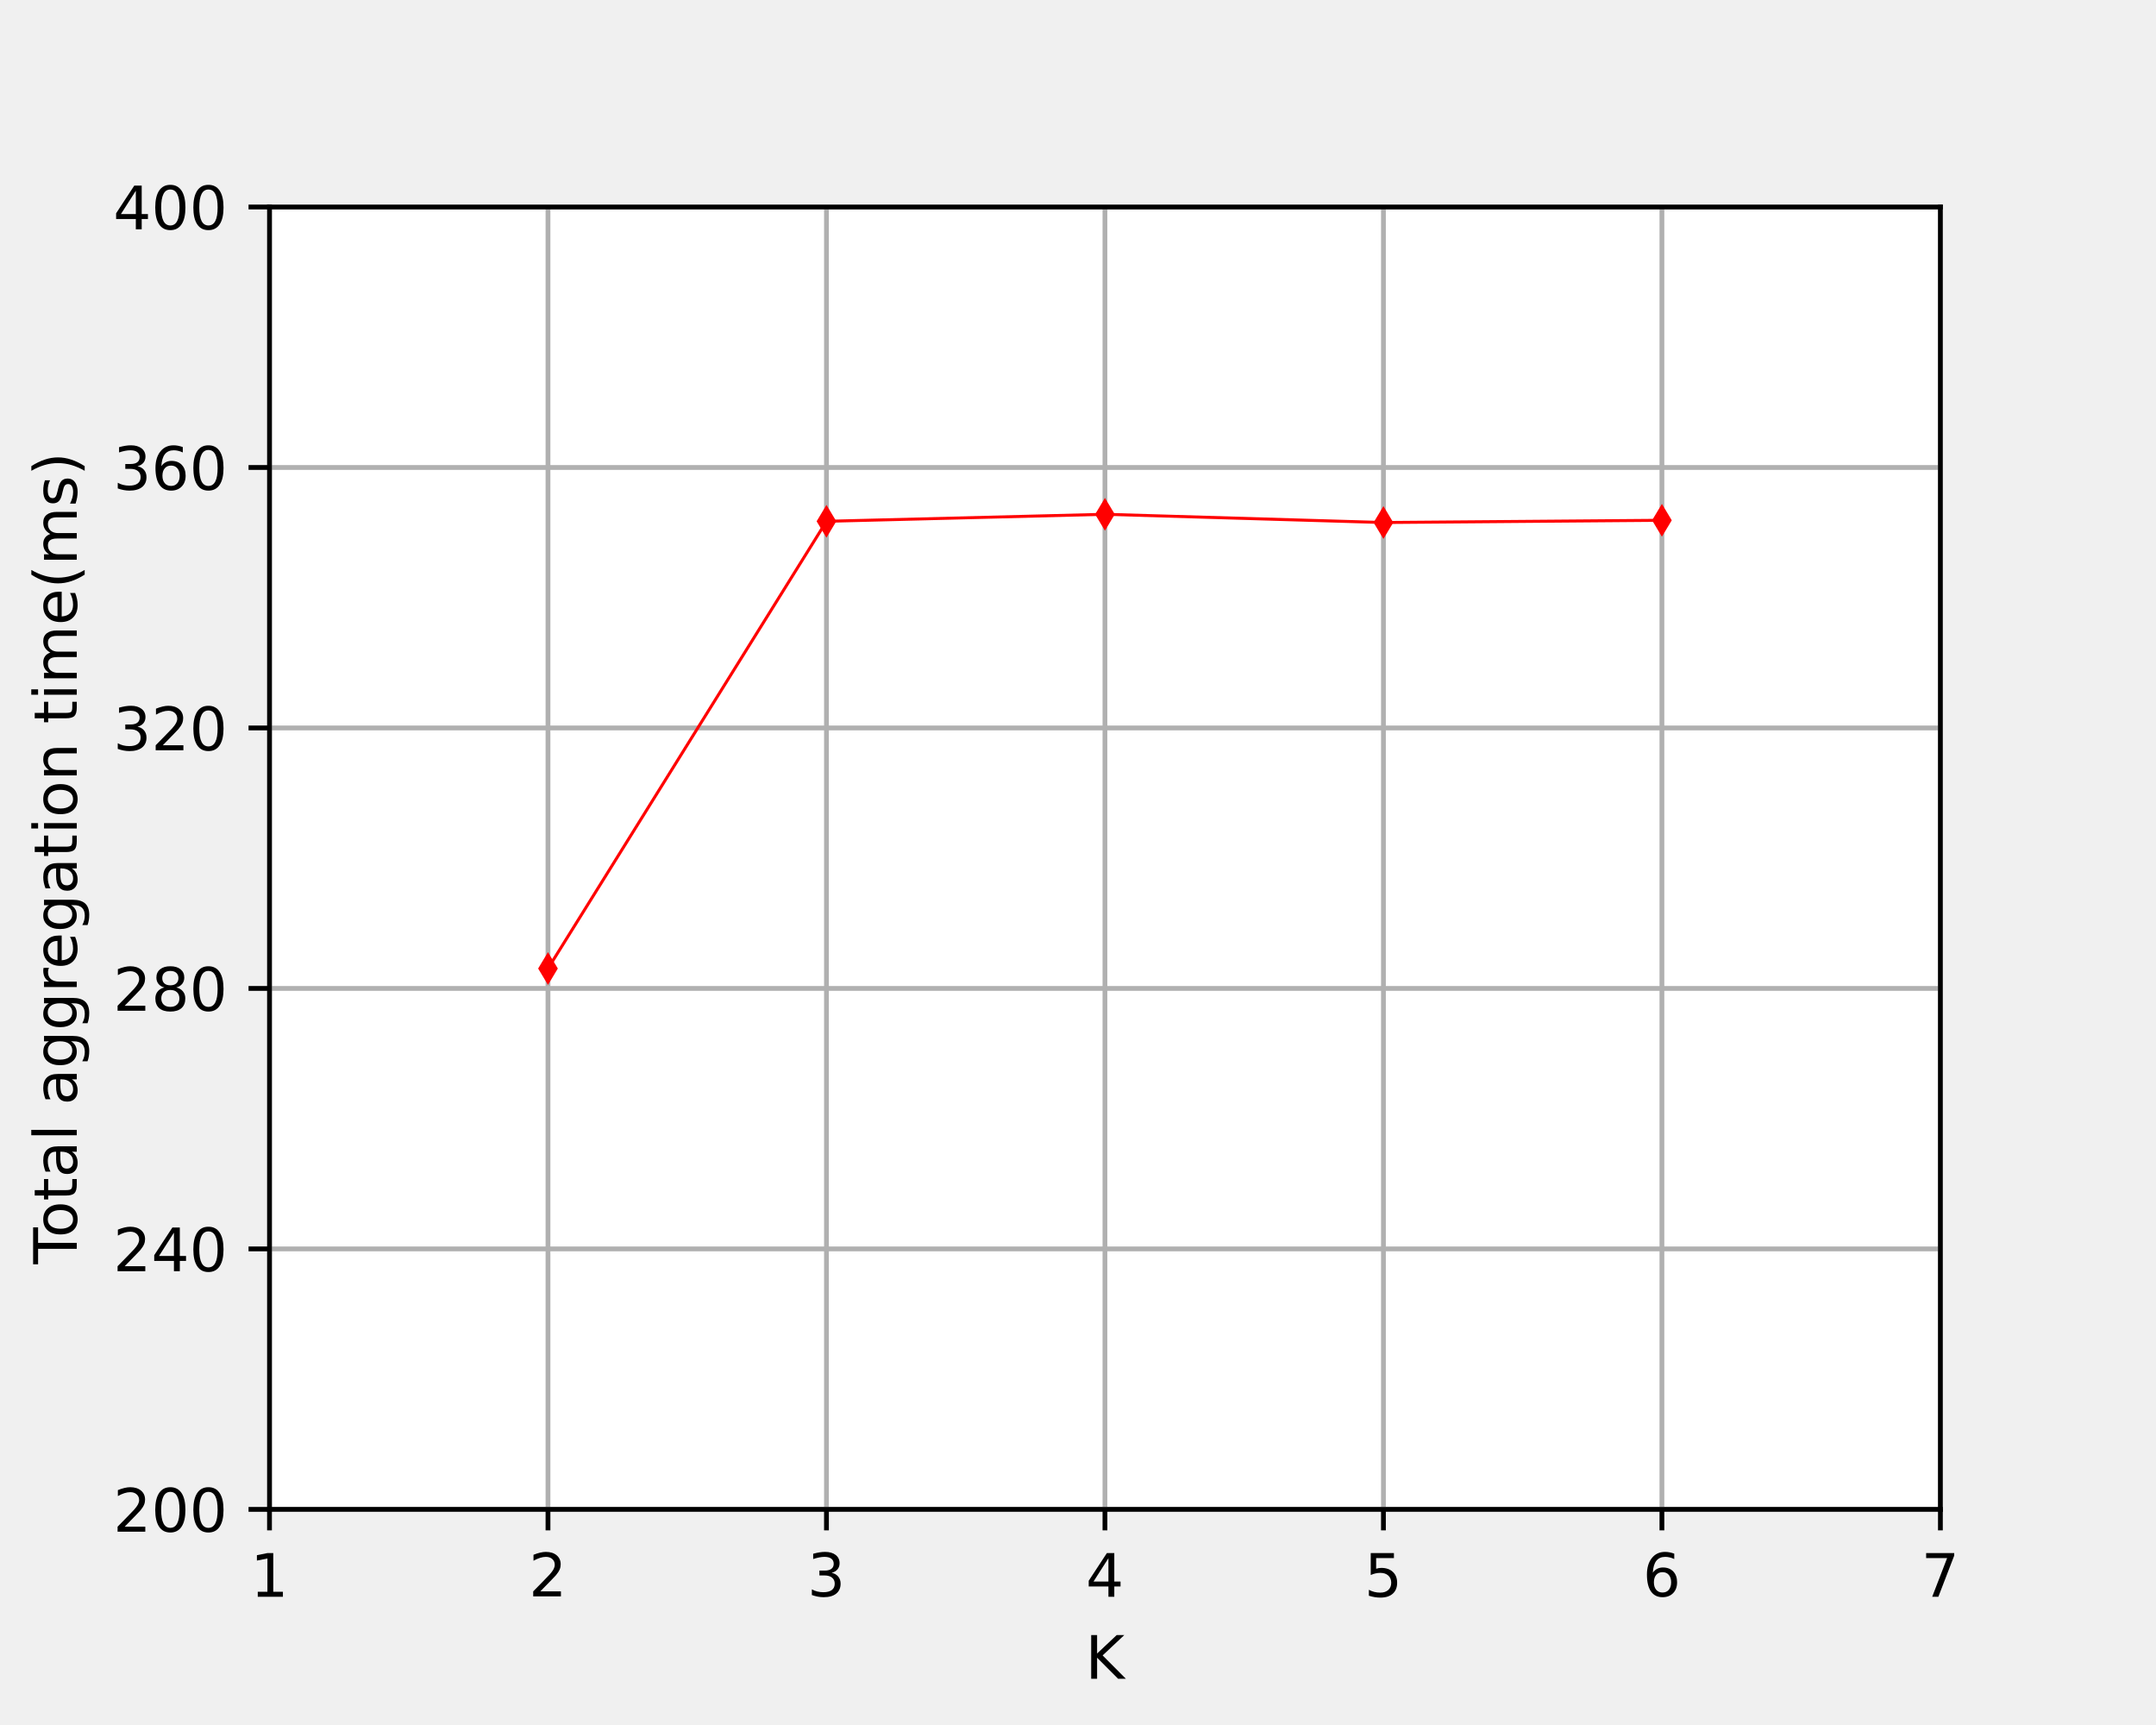
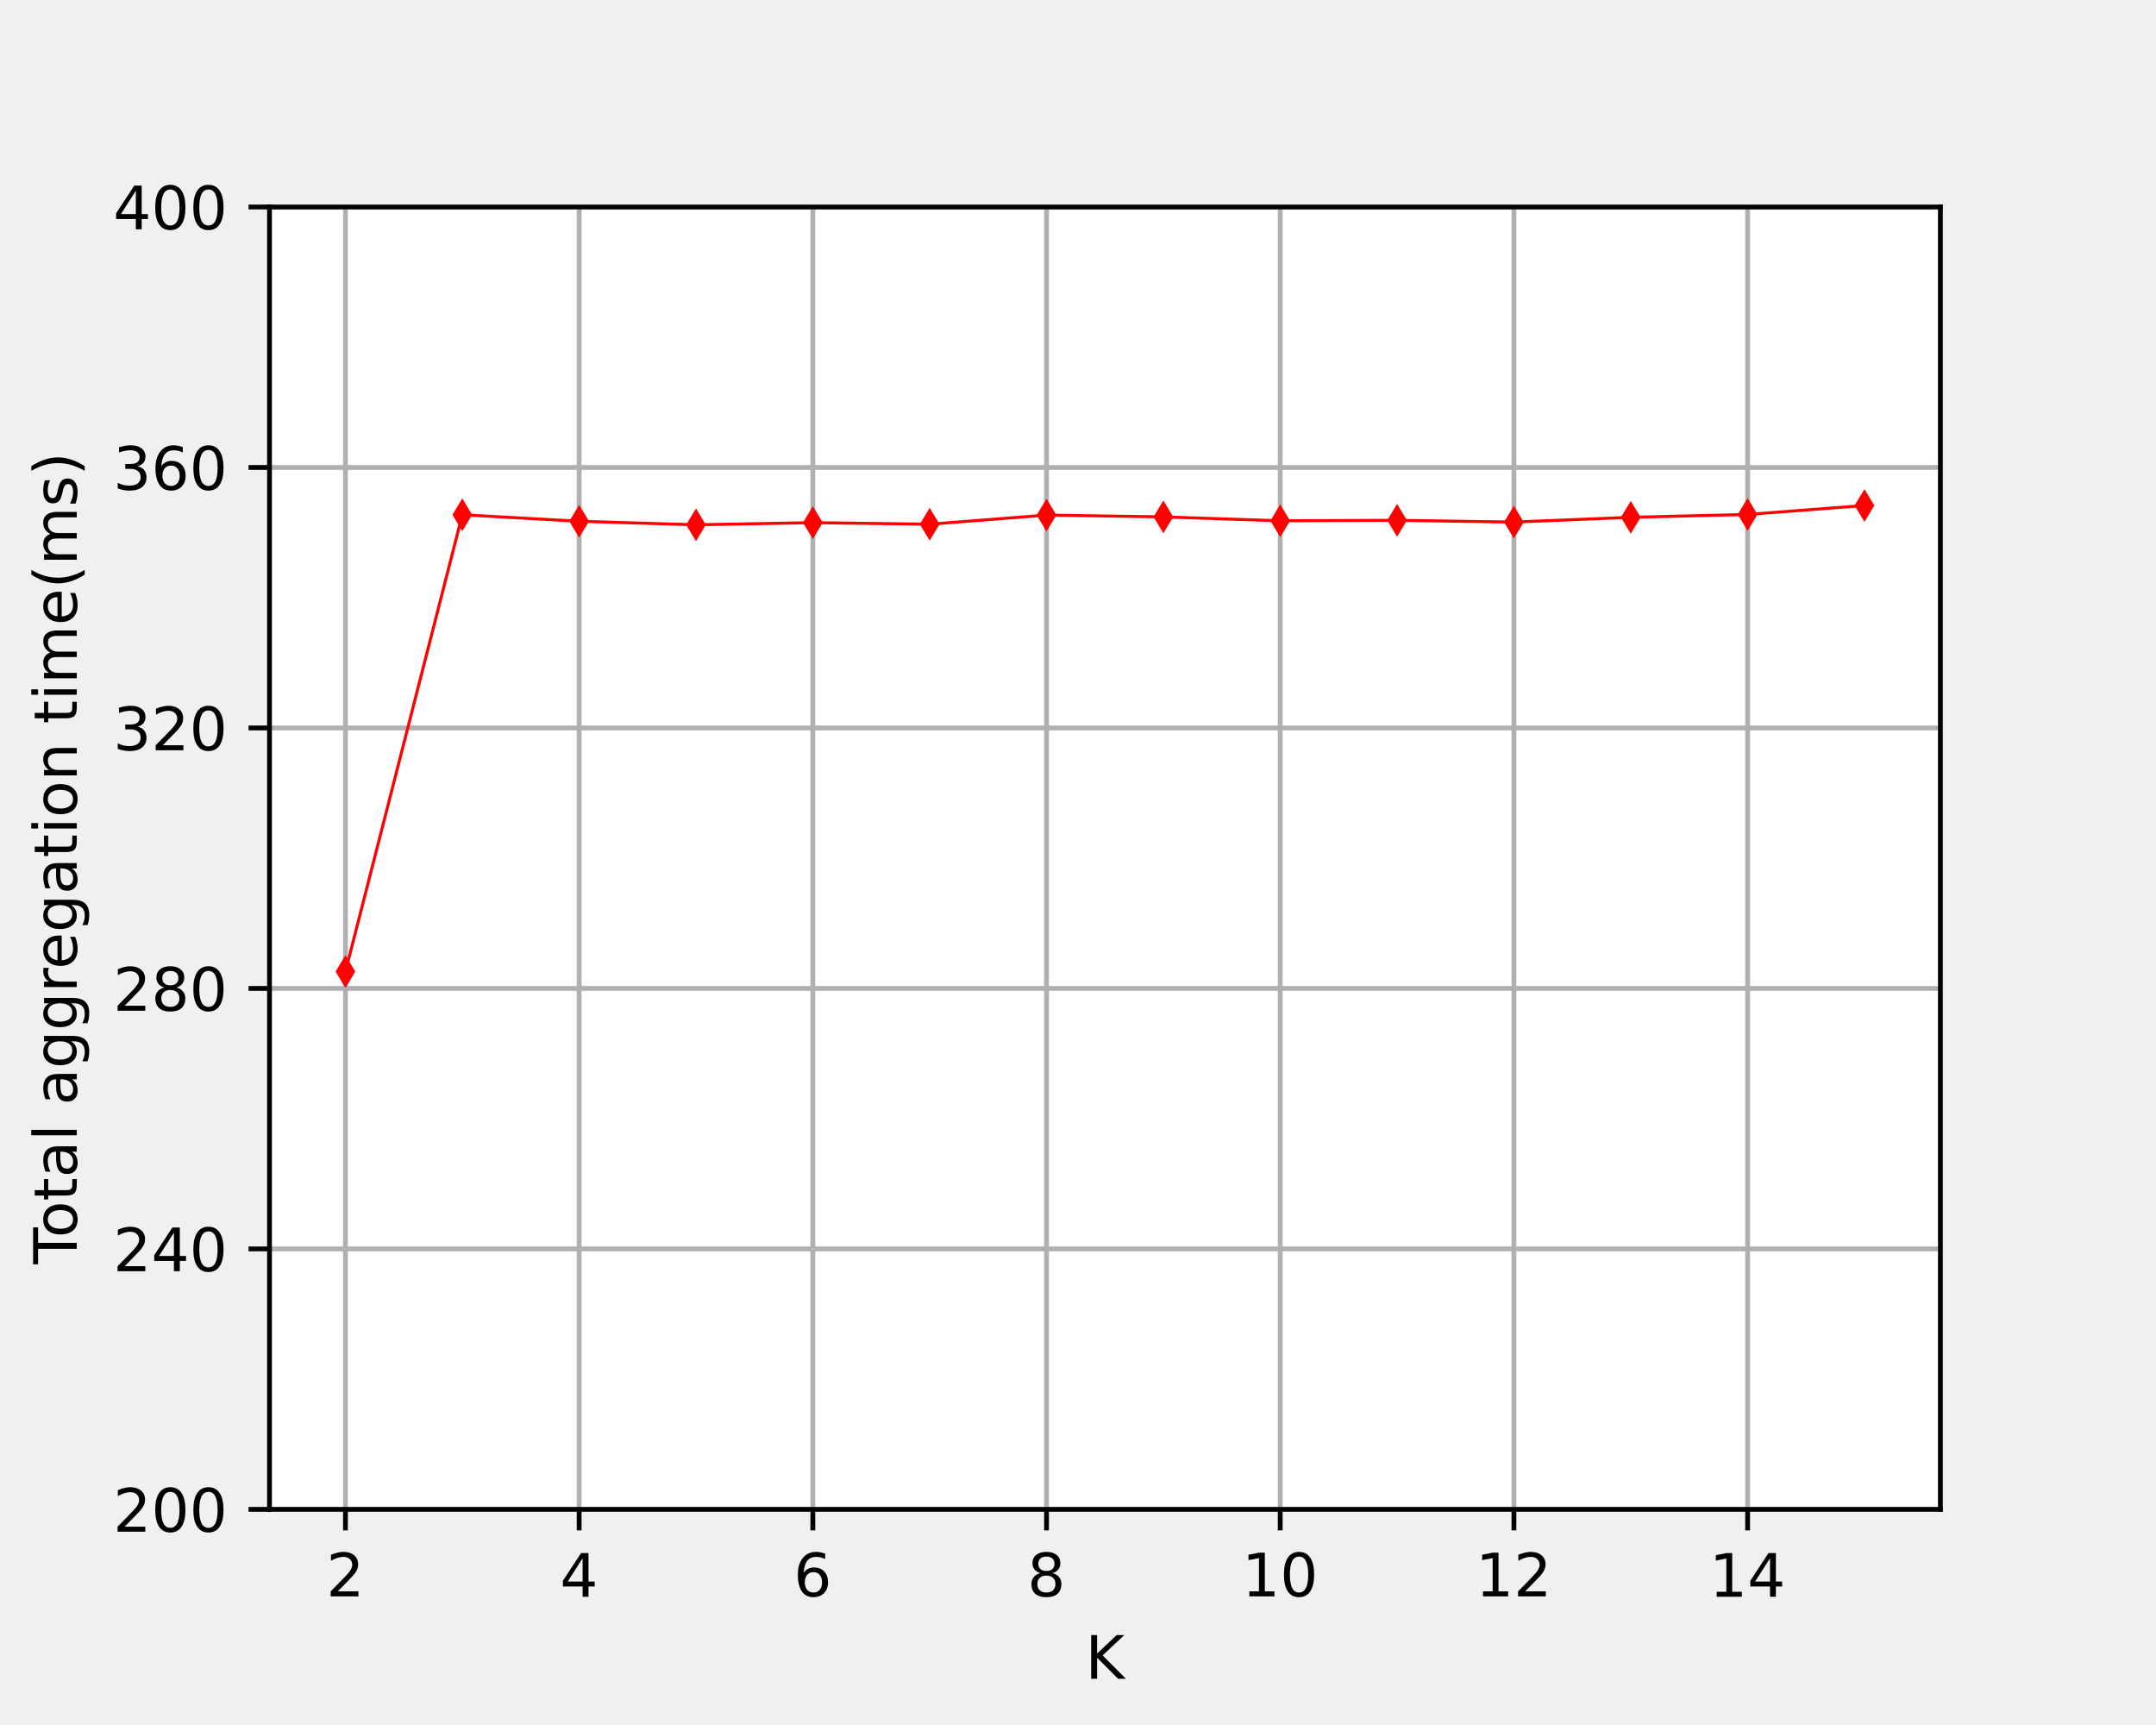
<svg xmlns="http://www.w3.org/2000/svg" xmlns:xlink="http://www.w3.org/1999/xlink" height="288pt" version="1.1" viewBox="0 0 360 288" width="360pt">
  <defs>
    <style type="text/css">*{stroke-linecap:butt;stroke-linejoin:round;}</style>
  </defs>
  <g id="figure_1">
    <g id="patch_1">
      <path d="M 0 288  L 360 288  L 360 0  L 0 0  z " style="fill:none;" />
    </g>
    <g id="axes_1">
      <g id="patch_2">
        <path d="M 45 252  L 324 252  L 324 34.56  L 45 34.56  z " style="fill:#ffffff;" />
      </g>
      <g id="matplotlib.axis_1">
        <g id="xtick_1">
          <g id="line2d_1">
-             <path clip-path="url(#pfde6e452f8)" d="M 45 252  L 45 34.56  " style="fill:none;stroke:#b0b0b0;stroke-linecap:square;stroke-width:0.8;" />
+             <path clip-path="url(#p00f8a4da21)" d="M 57.682 252  L 57.682 34.56  " style="fill:none;stroke:#b0b0b0;stroke-linecap:square;stroke-width:0.8;" />
          </g>
          <g id="line2d_2">
            <defs>
-               <path d="M 0 0  L 0 3.5  " id="ma642269d00" style="stroke:#000000;stroke-width:0.8;" />
+               <path d="M 0 0  L 0 3.5  " id="m784abb7604" style="stroke:#000000;stroke-width:0.8;" />
            </defs>
            <g>
-               <use style="stroke:#000000;stroke-width:0.8;" x="45" xlink:href="#ma642269d00" y="252" />
+               <use style="stroke:#000000;stroke-width:0.8;" x="57.682" xlink:href="#m784abb7604" y="252" />
            </g>
          </g>
          <g id="text_1">
-             <g transform="translate(41.8 266.5984)scale(0.1 -0.1)">
-               <defs>
-                 <path d="M 12.406 8.297  L 28.516 8.297  L 28.516 63.922  L 10.984 60.406  L 10.984 69.391  L 28.422 72.906  L 38.281 72.906  L 38.281 8.297  L 54.391 8.297  L 54.391 0  L 12.406 0  z " id="DejaVuSans-49" />
-               </defs>
-               <use transform="translate(0 0.09375)" xlink:href="#DejaVuSans-49" />
+             <g transform="translate(54.48182 266.5984)scale(0.1 -0.1)">
+               <defs>
+                 <path d="M 19.188 8.297  L 53.609 8.297  L 53.609 0  L 7.328 0  L 7.328 8.297  Q 12.938 14.109 22.625 23.891  Q 32.328 33.688 34.812 36.531  Q 39.547 41.844 41.422 45.531  Q 43.312 49.219 43.312 52.781  Q 43.312 58.594 39.234 62.25  Q 35.156 65.922 28.609 65.922  Q 23.969 65.922 18.812 64.312  Q 13.672 62.703 7.812 59.422  L 7.812 69.391  Q 13.766 71.781 18.938 73  Q 24.125 74.219 28.422 74.219  Q 39.75 74.219 46.484 68.547  Q 53.219 62.891 53.219 53.422  Q 53.219 48.922 51.531 44.891  Q 49.859 40.875 45.406 35.406  Q 44.188 33.984 37.641 27.219  Q 31.109 20.453 19.188 8.297  z " id="DejaVuSans-50" />
+               </defs>
+               <use transform="translate(0 0.78125)" xlink:href="#DejaVuSans-50" />
            </g>
          </g>
        </g>
        <g id="xtick_2">
          <g id="line2d_3">
-             <path clip-path="url(#pfde6e452f8)" d="M 91.5 252  L 91.5 34.56  " style="fill:none;stroke:#b0b0b0;stroke-linecap:square;stroke-width:0.8;" />
+             <path clip-path="url(#p00f8a4da21)" d="M 96.703 252  L 96.703 34.56  " style="fill:none;stroke:#b0b0b0;stroke-linecap:square;stroke-width:0.8;" />
          </g>
          <g id="line2d_4">
            <g>
-               <use style="stroke:#000000;stroke-width:0.8;" x="91.5" xlink:href="#ma642269d00" y="252" />
+               <use style="stroke:#000000;stroke-width:0.8;" x="96.703" xlink:href="#m784abb7604" y="252" />
            </g>
          </g>
          <g id="text_2">
-             <g transform="translate(88.3 266.5984)scale(0.1 -0.1)">
-               <defs>
-                 <path d="M 19.188 8.297  L 53.609 8.297  L 53.609 0  L 7.328 0  L 7.328 8.297  Q 12.938 14.109 22.625 23.891  Q 32.328 33.688 34.812 36.531  Q 39.547 41.844 41.422 45.531  Q 43.312 49.219 43.312 52.781  Q 43.312 58.594 39.234 62.25  Q 35.156 65.922 28.609 65.922  Q 23.969 65.922 18.812 64.312  Q 13.672 62.703 7.812 59.422  L 7.812 69.391  Q 13.766 71.781 18.938 73  Q 24.125 74.219 28.422 74.219  Q 39.75 74.219 46.484 68.547  Q 53.219 62.891 53.219 53.422  Q 53.219 48.922 51.531 44.891  Q 49.859 40.875 45.406 35.406  Q 44.188 33.984 37.641 27.219  Q 31.109 20.453 19.188 8.297  z " id="DejaVuSans-50" />
-               </defs>
-               <use transform="translate(0 0.78125)" xlink:href="#DejaVuSans-50" />
+             <g transform="translate(93.5028 266.5984)scale(0.1 -0.1)">
+               <defs>
+                 <path d="M 37.797 64.312  L 12.891 25.391  L 37.797 25.391  z M 35.203 72.906  L 47.609 72.906  L 47.609 25.391  L 58.016 25.391  L 58.016 17.188  L 47.609 17.188  L 47.609 0  L 37.797 0  L 37.797 17.188  L 4.891 17.188  L 4.891 26.703  z " id="DejaVuSans-52" />
+               </defs>
+               <use transform="translate(0 0.09375)" xlink:href="#DejaVuSans-52" />
            </g>
          </g>
        </g>
        <g id="xtick_3">
          <g id="line2d_5">
-             <path clip-path="url(#pfde6e452f8)" d="M 138 252  L 138 34.56  " style="fill:none;stroke:#b0b0b0;stroke-linecap:square;stroke-width:0.8;" />
+             <path clip-path="url(#p00f8a4da21)" d="M 135.724 252  L 135.724 34.56  " style="fill:none;stroke:#b0b0b0;stroke-linecap:square;stroke-width:0.8;" />
          </g>
          <g id="line2d_6">
            <g>
-               <use style="stroke:#000000;stroke-width:0.8;" x="138" xlink:href="#ma642269d00" y="252" />
+               <use style="stroke:#000000;stroke-width:0.8;" x="135.724" xlink:href="#m784abb7604" y="252" />
            </g>
          </g>
          <g id="text_3">
-             <g transform="translate(134.8 266.5984)scale(0.1 -0.1)">
-               <defs>
-                 <path d="M 40.578 39.312  Q 47.656 37.797 51.625 33  Q 55.609 28.219 55.609 21.188  Q 55.609 10.406 48.188 4.484  Q 40.766 -1.422 27.094 -1.422  Q 22.516 -1.422 17.656 -0.516  Q 12.797 0.391 7.625 2.203  L 7.625 11.719  Q 11.719 9.328 16.594 8.109  Q 21.484 6.891 26.812 6.891  Q 36.078 6.891 40.938 10.547  Q 45.797 14.203 45.797 21.188  Q 45.797 27.641 41.281 31.266  Q 36.766 34.906 28.719 34.906  L 20.219 34.906  L 20.219 43.016  L 29.109 43.016  Q 36.375 43.016 40.234 45.922  Q 44.094 48.828 44.094 54.297  Q 44.094 59.906 40.109 62.906  Q 36.141 65.922 28.719 65.922  Q 24.656 65.922 20.016 65.031  Q 15.375 64.156 9.812 62.312  L 9.812 71.094  Q 15.438 72.656 20.344 73.438  Q 25.25 74.219 29.594 74.219  Q 40.828 74.219 47.359 69.109  Q 53.906 64.016 53.906 55.328  Q 53.906 49.266 50.438 45.094  Q 46.969 40.922 40.578 39.312  z " id="DejaVuSans-51" />
-               </defs>
-               <use transform="translate(0 0.78125)" xlink:href="#DejaVuSans-51" />
+             <g transform="translate(132.5238 266.5984)scale(0.1 -0.1)">
+               <defs>
+                 <path d="M 33.016 40.375  Q 26.375 40.375 22.484 35.828  Q 18.609 31.297 18.609 23.391  Q 18.609 15.531 22.484 10.953  Q 26.375 6.391 33.016 6.391  Q 39.656 6.391 43.531 10.953  Q 47.406 15.531 47.406 23.391  Q 47.406 31.297 43.531 35.828  Q 39.656 40.375 33.016 40.375  z M 52.594 71.297  L 52.594 62.312  Q 48.875 64.062 45.094 64.984  Q 41.312 65.922 37.594 65.922  Q 27.828 65.922 22.672 59.328  Q 17.531 52.734 16.797 39.406  Q 19.672 43.656 24.016 45.922  Q 28.375 48.188 33.594 48.188  Q 44.578 48.188 50.953 41.516  Q 57.328 34.859 57.328 23.391  Q 57.328 12.156 50.688 5.359  Q 44.047 -1.422 33.016 -1.422  Q 20.359 -1.422 13.672 8.266  Q 6.984 17.969 6.984 36.375  Q 6.984 53.656 15.188 63.938  Q 23.391 74.219 37.203 74.219  Q 40.922 74.219 44.703 73.484  Q 48.484 72.75 52.594 71.297  z " id="DejaVuSans-54" />
+               </defs>
+               <use transform="translate(0 0.78125)" xlink:href="#DejaVuSans-54" />
            </g>
          </g>
        </g>
        <g id="xtick_4">
          <g id="line2d_7">
-             <path clip-path="url(#pfde6e452f8)" d="M 184.5 252  L 184.5 34.56  " style="fill:none;stroke:#b0b0b0;stroke-linecap:square;stroke-width:0.8;" />
+             <path clip-path="url(#p00f8a4da21)" d="M 174.745 252  L 174.745 34.56  " style="fill:none;stroke:#b0b0b0;stroke-linecap:square;stroke-width:0.8;" />
          </g>
          <g id="line2d_8">
            <g>
-               <use style="stroke:#000000;stroke-width:0.8;" x="184.5" xlink:href="#ma642269d00" y="252" />
+               <use style="stroke:#000000;stroke-width:0.8;" x="174.745" xlink:href="#m784abb7604" y="252" />
            </g>
          </g>
          <g id="text_4">
-             <g transform="translate(181.3 266.5984)scale(0.1 -0.1)">
-               <defs>
-                 <path d="M 37.797 64.312  L 12.891 25.391  L 37.797 25.391  z M 35.203 72.906  L 47.609 72.906  L 47.609 25.391  L 58.016 25.391  L 58.016 17.188  L 47.609 17.188  L 47.609 0  L 37.797 0  L 37.797 17.188  L 4.891 17.188  L 4.891 26.703  z " id="DejaVuSans-52" />
-               </defs>
-               <use transform="translate(0 0.09375)" xlink:href="#DejaVuSans-52" />
+             <g transform="translate(171.5448 266.5984)scale(0.1 -0.1)">
+               <defs>
+                 <path d="M 31.781 34.625  Q 24.75 34.625 20.719 30.859  Q 16.703 27.094 16.703 20.516  Q 16.703 13.922 20.719 10.156  Q 24.75 6.391 31.781 6.391  Q 38.812 6.391 42.859 10.172  Q 46.922 13.969 46.922 20.516  Q 46.922 27.094 42.891 30.859  Q 38.875 34.625 31.781 34.625  z M 21.922 38.812  Q 15.578 40.375 12.031 44.719  Q 8.5 49.078 8.5 55.328  Q 8.5 64.062 14.719 69.141  Q 20.953 74.219 31.781 74.219  Q 42.672 74.219 48.875 69.141  Q 55.078 64.062 55.078 55.328  Q 55.078 49.078 51.531 44.719  Q 48 40.375 41.703 38.812  Q 48.828 37.156 52.797 32.312  Q 56.781 27.484 56.781 20.516  Q 56.781 9.906 50.312 4.234  Q 43.844 -1.422 31.781 -1.422  Q 19.734 -1.422 13.25 4.234  Q 6.781 9.906 6.781 20.516  Q 6.781 27.484 10.781 32.312  Q 14.797 37.156 21.922 38.812  z M 18.312 54.391  Q 18.312 48.734 21.844 45.562  Q 25.391 42.391 31.781 42.391  Q 38.141 42.391 41.719 45.562  Q 45.312 48.734 45.312 54.391  Q 45.312 60.062 41.719 63.234  Q 38.141 66.406 31.781 66.406  Q 25.391 66.406 21.844 63.234  Q 18.312 60.062 18.312 54.391  z " id="DejaVuSans-56" />
+               </defs>
+               <use transform="translate(0 0.78125)" xlink:href="#DejaVuSans-56" />
            </g>
          </g>
        </g>
        <g id="xtick_5">
          <g id="line2d_9">
-             <path clip-path="url(#pfde6e452f8)" d="M 231 252  L 231 34.56  " style="fill:none;stroke:#b0b0b0;stroke-linecap:square;stroke-width:0.8;" />
+             <path clip-path="url(#p00f8a4da21)" d="M 213.766 252  L 213.766 34.56  " style="fill:none;stroke:#b0b0b0;stroke-linecap:square;stroke-width:0.8;" />
          </g>
          <g id="line2d_10">
            <g>
-               <use style="stroke:#000000;stroke-width:0.8;" x="231" xlink:href="#ma642269d00" y="252" />
+               <use style="stroke:#000000;stroke-width:0.8;" x="213.766" xlink:href="#m784abb7604" y="252" />
            </g>
          </g>
          <g id="text_5">
-             <g transform="translate(227.8 266.5984)scale(0.1 -0.1)">
-               <defs>
-                 <path d="M 10.797 72.906  L 49.516 72.906  L 49.516 64.594  L 19.828 64.594  L 19.828 46.734  Q 21.969 47.469 24.109 47.828  Q 26.266 48.188 28.422 48.188  Q 40.625 48.188 47.75 41.5  Q 54.891 34.812 54.891 23.391  Q 54.891 11.625 47.562 5.094  Q 40.234 -1.422 26.906 -1.422  Q 22.312 -1.422 17.547 -0.641  Q 12.797 0.141 7.719 1.703  L 7.719 11.625  Q 12.109 9.234 16.797 8.062  Q 21.484 6.891 26.703 6.891  Q 35.156 6.891 40.078 11.328  Q 45.016 15.766 45.016 23.391  Q 45.016 31 40.078 35.438  Q 35.156 39.891 26.703 39.891  Q 22.75 39.891 18.812 39.016  Q 14.891 38.141 10.797 36.281  z " id="DejaVuSans-53" />
-               </defs>
-               <use transform="translate(0 0.09375)" xlink:href="#DejaVuSans-53" />
+             <g transform="translate(207.3657 266.5984)scale(0.1 -0.1)">
+               <defs>
+                 <path d="M 12.406 8.297  L 28.516 8.297  L 28.516 63.922  L 10.984 60.406  L 10.984 69.391  L 28.422 72.906  L 38.281 72.906  L 38.281 8.297  L 54.391 8.297  L 54.391 0  L 12.406 0  z " id="DejaVuSans-49" />
+                 <path d="M 31.781 66.406  Q 24.172 66.406 20.328 58.906  Q 16.5 51.422 16.5 36.375  Q 16.5 21.391 20.328 13.891  Q 24.172 6.391 31.781 6.391  Q 39.453 6.391 43.281 13.891  Q 47.125 21.391 47.125 36.375  Q 47.125 51.422 43.281 58.906  Q 39.453 66.406 31.781 66.406  z M 31.781 74.219  Q 44.047 74.219 50.516 64.516  Q 56.984 54.828 56.984 36.375  Q 56.984 17.969 50.516 8.266  Q 44.047 -1.422 31.781 -1.422  Q 19.531 -1.422 13.062 8.266  Q 6.594 17.969 6.594 36.375  Q 6.594 54.828 13.062 64.516  Q 19.531 74.219 31.781 74.219  z " id="DejaVuSans-48" />
+               </defs>
+               <use transform="translate(0 0.78125)" xlink:href="#DejaVuSans-49" />
+               <use transform="translate(63.62305 0.78125)" xlink:href="#DejaVuSans-48" />
            </g>
          </g>
        </g>
        <g id="xtick_6">
          <g id="line2d_11">
-             <path clip-path="url(#pfde6e452f8)" d="M 277.5 252  L 277.5 34.56  " style="fill:none;stroke:#b0b0b0;stroke-linecap:square;stroke-width:0.8;" />
+             <path clip-path="url(#p00f8a4da21)" d="M 252.787 252  L 252.787 34.56  " style="fill:none;stroke:#b0b0b0;stroke-linecap:square;stroke-width:0.8;" />
          </g>
          <g id="line2d_12">
            <g>
-               <use style="stroke:#000000;stroke-width:0.8;" x="277.5" xlink:href="#ma642269d00" y="252" />
+               <use style="stroke:#000000;stroke-width:0.8;" x="252.787" xlink:href="#m784abb7604" y="252" />
            </g>
          </g>
          <g id="text_6">
-             <g transform="translate(274.3 266.5984)scale(0.1 -0.1)">
-               <defs>
-                 <path d="M 33.016 40.375  Q 26.375 40.375 22.484 35.828  Q 18.609 31.297 18.609 23.391  Q 18.609 15.531 22.484 10.953  Q 26.375 6.391 33.016 6.391  Q 39.656 6.391 43.531 10.953  Q 47.406 15.531 47.406 23.391  Q 47.406 31.297 43.531 35.828  Q 39.656 40.375 33.016 40.375  z M 52.594 71.297  L 52.594 62.312  Q 48.875 64.062 45.094 64.984  Q 41.312 65.922 37.594 65.922  Q 27.828 65.922 22.672 59.328  Q 17.531 52.734 16.797 39.406  Q 19.672 43.656 24.016 45.922  Q 28.375 48.188 33.594 48.188  Q 44.578 48.188 50.953 41.516  Q 57.328 34.859 57.328 23.391  Q 57.328 12.156 50.688 5.359  Q 44.047 -1.422 33.016 -1.422  Q 20.359 -1.422 13.672 8.266  Q 6.984 17.969 6.984 36.375  Q 6.984 53.656 15.188 63.938  Q 23.391 74.219 37.203 74.219  Q 40.922 74.219 44.703 73.484  Q 48.484 72.75 52.594 71.297  z " id="DejaVuSans-54" />
-               </defs>
-               <use transform="translate(0 0.78125)" xlink:href="#DejaVuSans-54" />
+             <g transform="translate(246.3867 266.5984)scale(0.1 -0.1)">
+               <use transform="translate(0 0.78125)" xlink:href="#DejaVuSans-49" />
+               <use transform="translate(63.62305 0.78125)" xlink:href="#DejaVuSans-50" />
            </g>
          </g>
        </g>
        <g id="xtick_7">
          <g id="line2d_13">
-             <path clip-path="url(#pfde6e452f8)" d="M 324 252  L 324 34.56  " style="fill:none;stroke:#b0b0b0;stroke-linecap:square;stroke-width:0.8;" />
+             <path clip-path="url(#p00f8a4da21)" d="M 291.808 252  L 291.808 34.56  " style="fill:none;stroke:#b0b0b0;stroke-linecap:square;stroke-width:0.8;" />
          </g>
          <g id="line2d_14">
            <g>
-               <use style="stroke:#000000;stroke-width:0.8;" x="324" xlink:href="#ma642269d00" y="252" />
+               <use style="stroke:#000000;stroke-width:0.8;" x="291.808" xlink:href="#m784abb7604" y="252" />
            </g>
          </g>
          <g id="text_7">
-             <g transform="translate(320.8 266.5984)scale(0.1 -0.1)">
-               <defs>
-                 <path d="M 8.203 72.906  L 55.078 72.906  L 55.078 68.703  L 28.609 0  L 18.312 0  L 43.219 64.594  L 8.203 64.594  z " id="DejaVuSans-55" />
-               </defs>
-               <use transform="translate(0 0.09375)" xlink:href="#DejaVuSans-55" />
+             <g transform="translate(285.4077 266.5984)scale(0.1 -0.1)">
+               <use transform="translate(0 0.09375)" xlink:href="#DejaVuSans-49" />
+               <use transform="translate(63.62305 0.09375)" xlink:href="#DejaVuSans-52" />
            </g>
          </g>
        </g>
        <g id="text_8">
          <g transform="translate(181.2211 280.2766)scale(0.1 -0.1)">
            <defs>
              <path d="M 9.812 72.906  L 19.672 72.906  L 19.672 42.094  L 52.391 72.906  L 65.094 72.906  L 28.906 38.922  L 67.672 0  L 54.688 0  L 19.672 35.109  L 19.672 0  L 9.812 0  z " id="DejaVuSans-75" />
            </defs>
            <use xlink:href="#DejaVuSans-75" />
          </g>
        </g>
      </g>
      <g id="matplotlib.axis_2">
        <g id="ytick_1">
          <g id="line2d_15">
-             <path clip-path="url(#pfde6e452f8)" d="M 45 252  L 324 252  " style="fill:none;stroke:#b0b0b0;stroke-linecap:square;stroke-width:0.8;" />
+             <path clip-path="url(#p00f8a4da21)" d="M 45 252  L 324 252  " style="fill:none;stroke:#b0b0b0;stroke-linecap:square;stroke-width:0.8;" />
          </g>
          <g id="line2d_16">
            <defs>
-               <path d="M 0 0  L -3.5 0  " id="m2ee5465c94" style="stroke:#000000;stroke-width:0.8;" />
+               <path d="M 0 0  L -3.5 0  " id="m4f0f0d4555" style="stroke:#000000;stroke-width:0.8;" />
            </defs>
            <g>
-               <use style="stroke:#000000;stroke-width:0.8;" x="45" xlink:href="#m2ee5465c94" y="252" />
+               <use style="stroke:#000000;stroke-width:0.8;" x="45" xlink:href="#m4f0f0d4555" y="252" />
            </g>
          </g>
          <g id="text_9">
            <g transform="translate(18.9 255.7992)scale(0.1 -0.1)">
-               <defs>
-                 <path d="M 31.781 66.406  Q 24.172 66.406 20.328 58.906  Q 16.5 51.422 16.5 36.375  Q 16.5 21.391 20.328 13.891  Q 24.172 6.391 31.781 6.391  Q 39.453 6.391 43.281 13.891  Q 47.125 21.391 47.125 36.375  Q 47.125 51.422 43.281 58.906  Q 39.453 66.406 31.781 66.406  z M 31.781 74.219  Q 44.047 74.219 50.516 64.516  Q 56.984 54.828 56.984 36.375  Q 56.984 17.969 50.516 8.266  Q 44.047 -1.422 31.781 -1.422  Q 19.531 -1.422 13.062 8.266  Q 6.594 17.969 6.594 36.375  Q 6.594 54.828 13.062 64.516  Q 19.531 74.219 31.781 74.219  z " id="DejaVuSans-48" />
-               </defs>
              <use transform="translate(0 0.78125)" xlink:href="#DejaVuSans-50" />
              <use transform="translate(63.62305 0.78125)" xlink:href="#DejaVuSans-48" />
              <use transform="translate(127.2461 0.78125)" xlink:href="#DejaVuSans-48" />
            </g>
          </g>
        </g>
        <g id="ytick_2">
          <g id="line2d_17">
-             <path clip-path="url(#pfde6e452f8)" d="M 45 208.512  L 324 208.512  " style="fill:none;stroke:#b0b0b0;stroke-linecap:square;stroke-width:0.8;" />
+             <path clip-path="url(#p00f8a4da21)" d="M 45 208.512  L 324 208.512  " style="fill:none;stroke:#b0b0b0;stroke-linecap:square;stroke-width:0.8;" />
          </g>
          <g id="line2d_18">
            <g>
-               <use style="stroke:#000000;stroke-width:0.8;" x="45" xlink:href="#m2ee5465c94" y="208.512" />
+               <use style="stroke:#000000;stroke-width:0.8;" x="45" xlink:href="#m4f0f0d4555" y="208.512" />
            </g>
          </g>
          <g id="text_10">
            <g transform="translate(18.9 212.3112)scale(0.1 -0.1)">
              <use transform="translate(0 0.78125)" xlink:href="#DejaVuSans-50" />
              <use transform="translate(63.62305 0.78125)" xlink:href="#DejaVuSans-52" />
              <use transform="translate(127.2461 0.78125)" xlink:href="#DejaVuSans-48" />
            </g>
          </g>
        </g>
        <g id="ytick_3">
          <g id="line2d_19">
-             <path clip-path="url(#pfde6e452f8)" d="M 45 165.024  L 324 165.024  " style="fill:none;stroke:#b0b0b0;stroke-linecap:square;stroke-width:0.8;" />
+             <path clip-path="url(#p00f8a4da21)" d="M 45 165.024  L 324 165.024  " style="fill:none;stroke:#b0b0b0;stroke-linecap:square;stroke-width:0.8;" />
          </g>
          <g id="line2d_20">
            <g>
-               <use style="stroke:#000000;stroke-width:0.8;" x="45" xlink:href="#m2ee5465c94" y="165.024" />
+               <use style="stroke:#000000;stroke-width:0.8;" x="45" xlink:href="#m4f0f0d4555" y="165.024" />
            </g>
          </g>
          <g id="text_11">
            <g transform="translate(18.9 168.8232)scale(0.1 -0.1)">
-               <defs>
-                 <path d="M 31.781 34.625  Q 24.75 34.625 20.719 30.859  Q 16.703 27.094 16.703 20.516  Q 16.703 13.922 20.719 10.156  Q 24.75 6.391 31.781 6.391  Q 38.812 6.391 42.859 10.172  Q 46.922 13.969 46.922 20.516  Q 46.922 27.094 42.891 30.859  Q 38.875 34.625 31.781 34.625  z M 21.922 38.812  Q 15.578 40.375 12.031 44.719  Q 8.5 49.078 8.5 55.328  Q 8.5 64.062 14.719 69.141  Q 20.953 74.219 31.781 74.219  Q 42.672 74.219 48.875 69.141  Q 55.078 64.062 55.078 55.328  Q 55.078 49.078 51.531 44.719  Q 48 40.375 41.703 38.812  Q 48.828 37.156 52.797 32.312  Q 56.781 27.484 56.781 20.516  Q 56.781 9.906 50.312 4.234  Q 43.844 -1.422 31.781 -1.422  Q 19.734 -1.422 13.25 4.234  Q 6.781 9.906 6.781 20.516  Q 6.781 27.484 10.781 32.312  Q 14.797 37.156 21.922 38.812  z M 18.312 54.391  Q 18.312 48.734 21.844 45.562  Q 25.391 42.391 31.781 42.391  Q 38.141 42.391 41.719 45.562  Q 45.312 48.734 45.312 54.391  Q 45.312 60.062 41.719 63.234  Q 38.141 66.406 31.781 66.406  Q 25.391 66.406 21.844 63.234  Q 18.312 60.062 18.312 54.391  z " id="DejaVuSans-56" />
-               </defs>
              <use transform="translate(0 0.78125)" xlink:href="#DejaVuSans-50" />
              <use transform="translate(63.62305 0.78125)" xlink:href="#DejaVuSans-56" />
              <use transform="translate(127.2461 0.78125)" xlink:href="#DejaVuSans-48" />
            </g>
          </g>
        </g>
        <g id="ytick_4">
          <g id="line2d_21">
-             <path clip-path="url(#pfde6e452f8)" d="M 45 121.536  L 324 121.536  " style="fill:none;stroke:#b0b0b0;stroke-linecap:square;stroke-width:0.8;" />
+             <path clip-path="url(#p00f8a4da21)" d="M 45 121.536  L 324 121.536  " style="fill:none;stroke:#b0b0b0;stroke-linecap:square;stroke-width:0.8;" />
          </g>
          <g id="line2d_22">
            <g>
-               <use style="stroke:#000000;stroke-width:0.8;" x="45" xlink:href="#m2ee5465c94" y="121.536" />
+               <use style="stroke:#000000;stroke-width:0.8;" x="45" xlink:href="#m4f0f0d4555" y="121.536" />
            </g>
          </g>
          <g id="text_12">
            <g transform="translate(18.9 125.3352)scale(0.1 -0.1)">
+               <defs>
+                 <path d="M 40.578 39.312  Q 47.656 37.797 51.625 33  Q 55.609 28.219 55.609 21.188  Q 55.609 10.406 48.188 4.484  Q 40.766 -1.422 27.094 -1.422  Q 22.516 -1.422 17.656 -0.516  Q 12.797 0.391 7.625 2.203  L 7.625 11.719  Q 11.719 9.328 16.594 8.109  Q 21.484 6.891 26.812 6.891  Q 36.078 6.891 40.938 10.547  Q 45.797 14.203 45.797 21.188  Q 45.797 27.641 41.281 31.266  Q 36.766 34.906 28.719 34.906  L 20.219 34.906  L 20.219 43.016  L 29.109 43.016  Q 36.375 43.016 40.234 45.922  Q 44.094 48.828 44.094 54.297  Q 44.094 59.906 40.109 62.906  Q 36.141 65.922 28.719 65.922  Q 24.656 65.922 20.016 65.031  Q 15.375 64.156 9.812 62.312  L 9.812 71.094  Q 15.438 72.656 20.344 73.438  Q 25.25 74.219 29.594 74.219  Q 40.828 74.219 47.359 69.109  Q 53.906 64.016 53.906 55.328  Q 53.906 49.266 50.438 45.094  Q 46.969 40.922 40.578 39.312  z " id="DejaVuSans-51" />
+               </defs>
              <use transform="translate(0 0.78125)" xlink:href="#DejaVuSans-51" />
              <use transform="translate(63.62305 0.78125)" xlink:href="#DejaVuSans-50" />
              <use transform="translate(127.2461 0.78125)" xlink:href="#DejaVuSans-48" />
            </g>
          </g>
        </g>
        <g id="ytick_5">
          <g id="line2d_23">
-             <path clip-path="url(#pfde6e452f8)" d="M 45 78.048  L 324 78.048  " style="fill:none;stroke:#b0b0b0;stroke-linecap:square;stroke-width:0.8;" />
+             <path clip-path="url(#p00f8a4da21)" d="M 45 78.048  L 324 78.048  " style="fill:none;stroke:#b0b0b0;stroke-linecap:square;stroke-width:0.8;" />
          </g>
          <g id="line2d_24">
            <g>
-               <use style="stroke:#000000;stroke-width:0.8;" x="45" xlink:href="#m2ee5465c94" y="78.048" />
+               <use style="stroke:#000000;stroke-width:0.8;" x="45" xlink:href="#m4f0f0d4555" y="78.048" />
            </g>
          </g>
          <g id="text_13">
            <g transform="translate(18.9 81.84722)scale(0.1 -0.1)">
              <use transform="translate(0 0.78125)" xlink:href="#DejaVuSans-51" />
              <use transform="translate(63.62305 0.78125)" xlink:href="#DejaVuSans-54" />
              <use transform="translate(127.2461 0.78125)" xlink:href="#DejaVuSans-48" />
            </g>
          </g>
        </g>
        <g id="ytick_6">
          <g id="line2d_25">
-             <path clip-path="url(#pfde6e452f8)" d="M 45 34.56  L 324 34.56  " style="fill:none;stroke:#b0b0b0;stroke-linecap:square;stroke-width:0.8;" />
+             <path clip-path="url(#p00f8a4da21)" d="M 45 34.56  L 324 34.56  " style="fill:none;stroke:#b0b0b0;stroke-linecap:square;stroke-width:0.8;" />
          </g>
          <g id="line2d_26">
            <g>
-               <use style="stroke:#000000;stroke-width:0.8;" x="45" xlink:href="#m2ee5465c94" y="34.56" />
+               <use style="stroke:#000000;stroke-width:0.8;" x="45" xlink:href="#m4f0f0d4555" y="34.56" />
            </g>
          </g>
          <g id="text_14">
            <g transform="translate(18.9 38.35922)scale(0.1 -0.1)">
              <use transform="translate(0 0.78125)" xlink:href="#DejaVuSans-52" />
              <use transform="translate(63.62305 0.78125)" xlink:href="#DejaVuSans-48" />
              <use transform="translate(127.2461 0.78125)" xlink:href="#DejaVuSans-48" />
            </g>
          </g>
        </g>
        <g id="text_15">
          <g transform="translate(12.82031 211.055)rotate(-90)scale(0.1 -0.1)">
            <defs>
              <path d="M -0.297 72.906  L 61.375 72.906  L 61.375 64.594  L 35.5 64.594  L 35.5 0  L 25.594 0  L 25.594 64.594  L -0.297 64.594  z " id="DejaVuSans-84" />
              <path d="M 30.609 48.391  Q 23.391 48.391 19.188 42.75  Q 14.984 37.109 14.984 27.297  Q 14.984 17.484 19.156 11.844  Q 23.344 6.203 30.609 6.203  Q 37.797 6.203 41.984 11.859  Q 46.188 17.531 46.188 27.297  Q 46.188 37.016 41.984 42.703  Q 37.797 48.391 30.609 48.391  z M 30.609 56  Q 42.328 56 49.016 48.375  Q 55.719 40.766 55.719 27.297  Q 55.719 13.875 49.016 6.219  Q 42.328 -1.422 30.609 -1.422  Q 18.844 -1.422 12.172 6.219  Q 5.516 13.875 5.516 27.297  Q 5.516 40.766 12.172 48.375  Q 18.844 56 30.609 56  z " id="DejaVuSans-111" />
              <path d="M 18.312 70.219  L 18.312 54.688  L 36.812 54.688  L 36.812 47.703  L 18.312 47.703  L 18.312 18.016  Q 18.312 11.328 20.141 9.422  Q 21.969 7.516 27.594 7.516  L 36.812 7.516  L 36.812 0  L 27.594 0  Q 17.188 0 13.234 3.875  Q 9.281 7.766 9.281 18.016  L 9.281 47.703  L 2.688 47.703  L 2.688 54.688  L 9.281 54.688  L 9.281 70.219  z " id="DejaVuSans-116" />
              <path d="M 34.281 27.484  Q 23.391 27.484 19.188 25  Q 14.984 22.516 14.984 16.5  Q 14.984 11.719 18.141 8.906  Q 21.297 6.109 26.703 6.109  Q 34.188 6.109 38.703 11.406  Q 43.219 16.703 43.219 25.484  L 43.219 27.484  z M 52.203 31.203  L 52.203 0  L 43.219 0  L 43.219 8.297  Q 40.141 3.328 35.547 0.953  Q 30.953 -1.422 24.312 -1.422  Q 15.922 -1.422 10.953 3.297  Q 6 8.016 6 15.922  Q 6 25.141 12.172 29.828  Q 18.359 34.516 30.609 34.516  L 43.219 34.516  L 43.219 35.406  Q 43.219 41.609 39.141 45  Q 35.062 48.391 27.688 48.391  Q 23 48.391 18.547 47.266  Q 14.109 46.141 10.016 43.891  L 10.016 52.203  Q 14.938 54.109 19.578 55.047  Q 24.219 56 28.609 56  Q 40.484 56 46.344 49.844  Q 52.203 43.703 52.203 31.203  z " id="DejaVuSans-97" />
              <path d="M 9.422 75.984  L 18.406 75.984  L 18.406 0  L 9.422 0  z " id="DejaVuSans-108" />
              <path id="DejaVuSans-32" />
              <path d="M 45.406 27.984  Q 45.406 37.75 41.375 43.109  Q 37.359 48.484 30.078 48.484  Q 22.859 48.484 18.828 43.109  Q 14.797 37.75 14.797 27.984  Q 14.797 18.266 18.828 12.891  Q 22.859 7.516 30.078 7.516  Q 37.359 7.516 41.375 12.891  Q 45.406 18.266 45.406 27.984  z M 54.391 6.781  Q 54.391 -7.172 48.188 -13.984  Q 42 -20.797 29.203 -20.797  Q 24.469 -20.797 20.266 -20.094  Q 16.062 -19.391 12.109 -17.922  L 12.109 -9.188  Q 16.062 -11.328 19.922 -12.344  Q 23.781 -13.375 27.781 -13.375  Q 36.625 -13.375 41.016 -8.766  Q 45.406 -4.156 45.406 5.172  L 45.406 9.625  Q 42.625 4.781 38.281 2.391  Q 33.938 0 27.875 0  Q 17.828 0 11.672 7.656  Q 5.516 15.328 5.516 27.984  Q 5.516 40.672 11.672 48.328  Q 17.828 56 27.875 56  Q 33.938 56 38.281 53.609  Q 42.625 51.219 45.406 46.391  L 45.406 54.688  L 54.391 54.688  z " id="DejaVuSans-103" />
              <path d="M 41.109 46.297  Q 39.594 47.172 37.812 47.578  Q 36.031 48 33.891 48  Q 26.266 48 22.188 43.047  Q 18.109 38.094 18.109 28.812  L 18.109 0  L 9.078 0  L 9.078 54.688  L 18.109 54.688  L 18.109 46.188  Q 20.953 51.172 25.484 53.578  Q 30.031 56 36.531 56  Q 37.453 56 38.578 55.875  Q 39.703 55.766 41.062 55.516  z " id="DejaVuSans-114" />
              <path d="M 56.203 29.594  L 56.203 25.203  L 14.891 25.203  Q 15.484 15.922 20.484 11.062  Q 25.484 6.203 34.422 6.203  Q 39.594 6.203 44.453 7.469  Q 49.312 8.734 54.109 11.281  L 54.109 2.781  Q 49.266 0.734 44.188 -0.344  Q 39.109 -1.422 33.891 -1.422  Q 20.797 -1.422 13.156 6.188  Q 5.516 13.812 5.516 26.812  Q 5.516 40.234 12.766 48.109  Q 20.016 56 32.328 56  Q 43.359 56 49.781 48.891  Q 56.203 41.797 56.203 29.594  z M 47.219 32.234  Q 47.125 39.594 43.094 43.984  Q 39.062 48.391 32.422 48.391  Q 24.906 48.391 20.391 44.141  Q 15.875 39.891 15.188 32.172  z " id="DejaVuSans-101" />
              <path d="M 9.422 54.688  L 18.406 54.688  L 18.406 0  L 9.422 0  z M 9.422 75.984  L 18.406 75.984  L 18.406 64.594  L 9.422 64.594  z " id="DejaVuSans-105" />
              <path d="M 54.891 33.016  L 54.891 0  L 45.906 0  L 45.906 32.719  Q 45.906 40.484 42.875 44.328  Q 39.844 48.188 33.797 48.188  Q 26.516 48.188 22.312 43.547  Q 18.109 38.922 18.109 30.906  L 18.109 0  L 9.078 0  L 9.078 54.688  L 18.109 54.688  L 18.109 46.188  Q 21.344 51.125 25.703 53.562  Q 30.078 56 35.797 56  Q 45.219 56 50.047 50.172  Q 54.891 44.344 54.891 33.016  z " id="DejaVuSans-110" />
              <path d="M 52 44.188  Q 55.375 50.25 60.062 53.125  Q 64.75 56 71.094 56  Q 79.641 56 84.281 50.016  Q 88.922 44.047 88.922 33.016  L 88.922 0  L 79.891 0  L 79.891 32.719  Q 79.891 40.578 77.094 44.375  Q 74.312 48.188 68.609 48.188  Q 61.625 48.188 57.562 43.547  Q 53.516 38.922 53.516 30.906  L 53.516 0  L 44.484 0  L 44.484 32.719  Q 44.484 40.625 41.703 44.406  Q 38.922 48.188 33.109 48.188  Q 26.219 48.188 22.156 43.531  Q 18.109 38.875 18.109 30.906  L 18.109 0  L 9.078 0  L 9.078 54.688  L 18.109 54.688  L 18.109 46.188  Q 21.188 51.219 25.484 53.609  Q 29.781 56 35.688 56  Q 41.656 56 45.828 52.969  Q 50 49.953 52 44.188  z " id="DejaVuSans-109" />
              <path d="M 31 75.875  Q 24.469 64.656 21.281 53.656  Q 18.109 42.672 18.109 31.391  Q 18.109 20.125 21.312 9.062  Q 24.516 -2 31 -13.188  L 23.188 -13.188  Q 15.875 -1.703 12.234 9.375  Q 8.594 20.453 8.594 31.391  Q 8.594 42.281 12.203 53.312  Q 15.828 64.359 23.188 75.875  z " id="DejaVuSans-40" />
              <path d="M 44.281 53.078  L 44.281 44.578  Q 40.484 46.531 36.375 47.5  Q 32.281 48.484 27.875 48.484  Q 21.188 48.484 17.844 46.438  Q 14.5 44.391 14.5 40.281  Q 14.5 37.156 16.891 35.375  Q 19.281 33.594 26.516 31.984  L 29.594 31.297  Q 39.156 29.25 43.188 25.516  Q 47.219 21.781 47.219 15.094  Q 47.219 7.469 41.188 3.016  Q 35.156 -1.422 24.609 -1.422  Q 20.219 -1.422 15.453 -0.562  Q 10.688 0.297 5.422 2  L 5.422 11.281  Q 10.406 8.688 15.234 7.391  Q 20.062 6.109 24.812 6.109  Q 31.156 6.109 34.562 8.281  Q 37.984 10.453 37.984 14.406  Q 37.984 18.062 35.516 20.016  Q 33.062 21.969 24.703 23.781  L 21.578 24.516  Q 13.234 26.266 9.516 29.906  Q 5.812 33.547 5.812 39.891  Q 5.812 47.609 11.281 51.797  Q 16.75 56 26.812 56  Q 31.781 56 36.172 55.266  Q 40.578 54.547 44.281 53.078  z " id="DejaVuSans-115" />
              <path d="M 8.016 75.875  L 15.828 75.875  Q 23.141 64.359 26.781 53.312  Q 30.422 42.281 30.422 31.391  Q 30.422 20.453 26.781 9.375  Q 23.141 -1.703 15.828 -13.188  L 8.016 -13.188  Q 14.5 -2 17.703 9.062  Q 20.906 20.125 20.906 31.391  Q 20.906 42.672 17.703 53.656  Q 14.5 64.656 8.016 75.875  z " id="DejaVuSans-41" />
            </defs>
            <use xlink:href="#DejaVuSans-84" />
            <use x="44.084" xlink:href="#DejaVuSans-111" />
            <use x="105.266" xlink:href="#DejaVuSans-116" />
            <use x="144.475" xlink:href="#DejaVuSans-97" />
            <use x="205.754" xlink:href="#DejaVuSans-108" />
            <use x="233.537" xlink:href="#DejaVuSans-32" />
            <use x="265.324" xlink:href="#DejaVuSans-97" />
            <use x="326.604" xlink:href="#DejaVuSans-103" />
            <use x="390.08" xlink:href="#DejaVuSans-103" />
            <use x="453.557" xlink:href="#DejaVuSans-114" />
            <use x="492.42" xlink:href="#DejaVuSans-101" />
            <use x="553.943" xlink:href="#DejaVuSans-103" />
            <use x="617.42" xlink:href="#DejaVuSans-97" />
            <use x="678.699" xlink:href="#DejaVuSans-116" />
            <use x="717.908" xlink:href="#DejaVuSans-105" />
            <use x="745.691" xlink:href="#DejaVuSans-111" />
            <use x="806.873" xlink:href="#DejaVuSans-110" />
            <use x="870.252" xlink:href="#DejaVuSans-32" />
            <use x="902.039" xlink:href="#DejaVuSans-116" />
            <use x="941.248" xlink:href="#DejaVuSans-105" />
            <use x="969.031" xlink:href="#DejaVuSans-109" />
            <use x="1066.443" xlink:href="#DejaVuSans-101" />
            <use x="1127.967" xlink:href="#DejaVuSans-40" />
            <use x="1166.98" xlink:href="#DejaVuSans-109" />
            <use x="1264.393" xlink:href="#DejaVuSans-115" />
            <use x="1316.492" xlink:href="#DejaVuSans-41" />
          </g>
        </g>
      </g>
      <g id="line2d_27">
-         <path clip-path="url(#pfde6e452f8)" d="M 91.5 161.7  L 138 87.034  L 184.5 85.865  L 231 87.237  L 277.5 86.867  " style="fill:none;stroke:#ff0000;stroke-linecap:square;stroke-width:0.5;" />
+         <path clip-path="url(#p00f8a4da21)" d="M 57.682 162.206  L 77.192 85.943  L 96.703 87.026  L 116.213 87.619  L 135.724 87.26  L 155.234 87.521  L 174.745 85.996  L 194.255 86.299  L 213.766 86.947  L 233.276 86.868  L 252.787 87.165  L 272.297 86.37  L 291.808 85.891  L 311.318 84.397  " style="fill:none;stroke:#ff0000;stroke-linecap:square;stroke-width:0.5;" />
        <defs>
-           <path d="M -0 1.768  L 1.061 0  L -0 -1.768  L -1.061 -0  z " id="m52648b7b13" style="stroke:#ff0000;stroke-linejoin:miter;" />
+           <path d="M -0 1.768  L 1.061 0  L -0 -1.768  L -1.061 -0  z " id="m055842c4a0" style="stroke:#ff0000;stroke-linejoin:miter;" />
        </defs>
-         <g clip-path="url(#pfde6e452f8)">
-           <use style="fill:#ff0000;stroke:#ff0000;stroke-linejoin:miter;" x="91.5" xlink:href="#m52648b7b13" y="161.7" />
-           <use style="fill:#ff0000;stroke:#ff0000;stroke-linejoin:miter;" x="138" xlink:href="#m52648b7b13" y="87.034" />
-           <use style="fill:#ff0000;stroke:#ff0000;stroke-linejoin:miter;" x="184.5" xlink:href="#m52648b7b13" y="85.865" />
-           <use style="fill:#ff0000;stroke:#ff0000;stroke-linejoin:miter;" x="231" xlink:href="#m52648b7b13" y="87.237" />
-           <use style="fill:#ff0000;stroke:#ff0000;stroke-linejoin:miter;" x="277.5" xlink:href="#m52648b7b13" y="86.867" />
+         <g clip-path="url(#p00f8a4da21)">
+           <use style="fill:#ff0000;stroke:#ff0000;stroke-linejoin:miter;" x="57.682" xlink:href="#m055842c4a0" y="162.206" />
+           <use style="fill:#ff0000;stroke:#ff0000;stroke-linejoin:miter;" x="77.192" xlink:href="#m055842c4a0" y="85.943" />
+           <use style="fill:#ff0000;stroke:#ff0000;stroke-linejoin:miter;" x="96.703" xlink:href="#m055842c4a0" y="87.026" />
+           <use style="fill:#ff0000;stroke:#ff0000;stroke-linejoin:miter;" x="116.213" xlink:href="#m055842c4a0" y="87.619" />
+           <use style="fill:#ff0000;stroke:#ff0000;stroke-linejoin:miter;" x="135.724" xlink:href="#m055842c4a0" y="87.26" />
+           <use style="fill:#ff0000;stroke:#ff0000;stroke-linejoin:miter;" x="155.234" xlink:href="#m055842c4a0" y="87.521" />
+           <use style="fill:#ff0000;stroke:#ff0000;stroke-linejoin:miter;" x="174.745" xlink:href="#m055842c4a0" y="85.996" />
+           <use style="fill:#ff0000;stroke:#ff0000;stroke-linejoin:miter;" x="194.255" xlink:href="#m055842c4a0" y="86.299" />
+           <use style="fill:#ff0000;stroke:#ff0000;stroke-linejoin:miter;" x="213.766" xlink:href="#m055842c4a0" y="86.947" />
+           <use style="fill:#ff0000;stroke:#ff0000;stroke-linejoin:miter;" x="233.276" xlink:href="#m055842c4a0" y="86.868" />
+           <use style="fill:#ff0000;stroke:#ff0000;stroke-linejoin:miter;" x="252.787" xlink:href="#m055842c4a0" y="87.165" />
+           <use style="fill:#ff0000;stroke:#ff0000;stroke-linejoin:miter;" x="272.297" xlink:href="#m055842c4a0" y="86.37" />
+           <use style="fill:#ff0000;stroke:#ff0000;stroke-linejoin:miter;" x="291.808" xlink:href="#m055842c4a0" y="85.891" />
+           <use style="fill:#ff0000;stroke:#ff0000;stroke-linejoin:miter;" x="311.318" xlink:href="#m055842c4a0" y="84.397" />
        </g>
      </g>
      <g id="patch_3">
        <path d="M 45 252  L 45 34.56  " style="fill:none;stroke:#000000;stroke-linecap:square;stroke-linejoin:miter;stroke-width:0.8;" />
      </g>
      <g id="patch_4">
        <path d="M 324 252  L 324 34.56  " style="fill:none;stroke:#000000;stroke-linecap:square;stroke-linejoin:miter;stroke-width:0.8;" />
      </g>
      <g id="patch_5">
        <path d="M 45 252  L 324 252  " style="fill:none;stroke:#000000;stroke-linecap:square;stroke-linejoin:miter;stroke-width:0.8;" />
      </g>
      <g id="patch_6">
        <path d="M 45 34.56  L 324 34.56  " style="fill:none;stroke:#000000;stroke-linecap:square;stroke-linejoin:miter;stroke-width:0.8;" />
      </g>
    </g>
  </g>
  <defs>
-     <clipPath id="pfde6e452f8">
+     <clipPath id="p00f8a4da21">
      <rect height="217.44" width="279" x="45" y="34.56" />
    </clipPath>
  </defs>
</svg>
